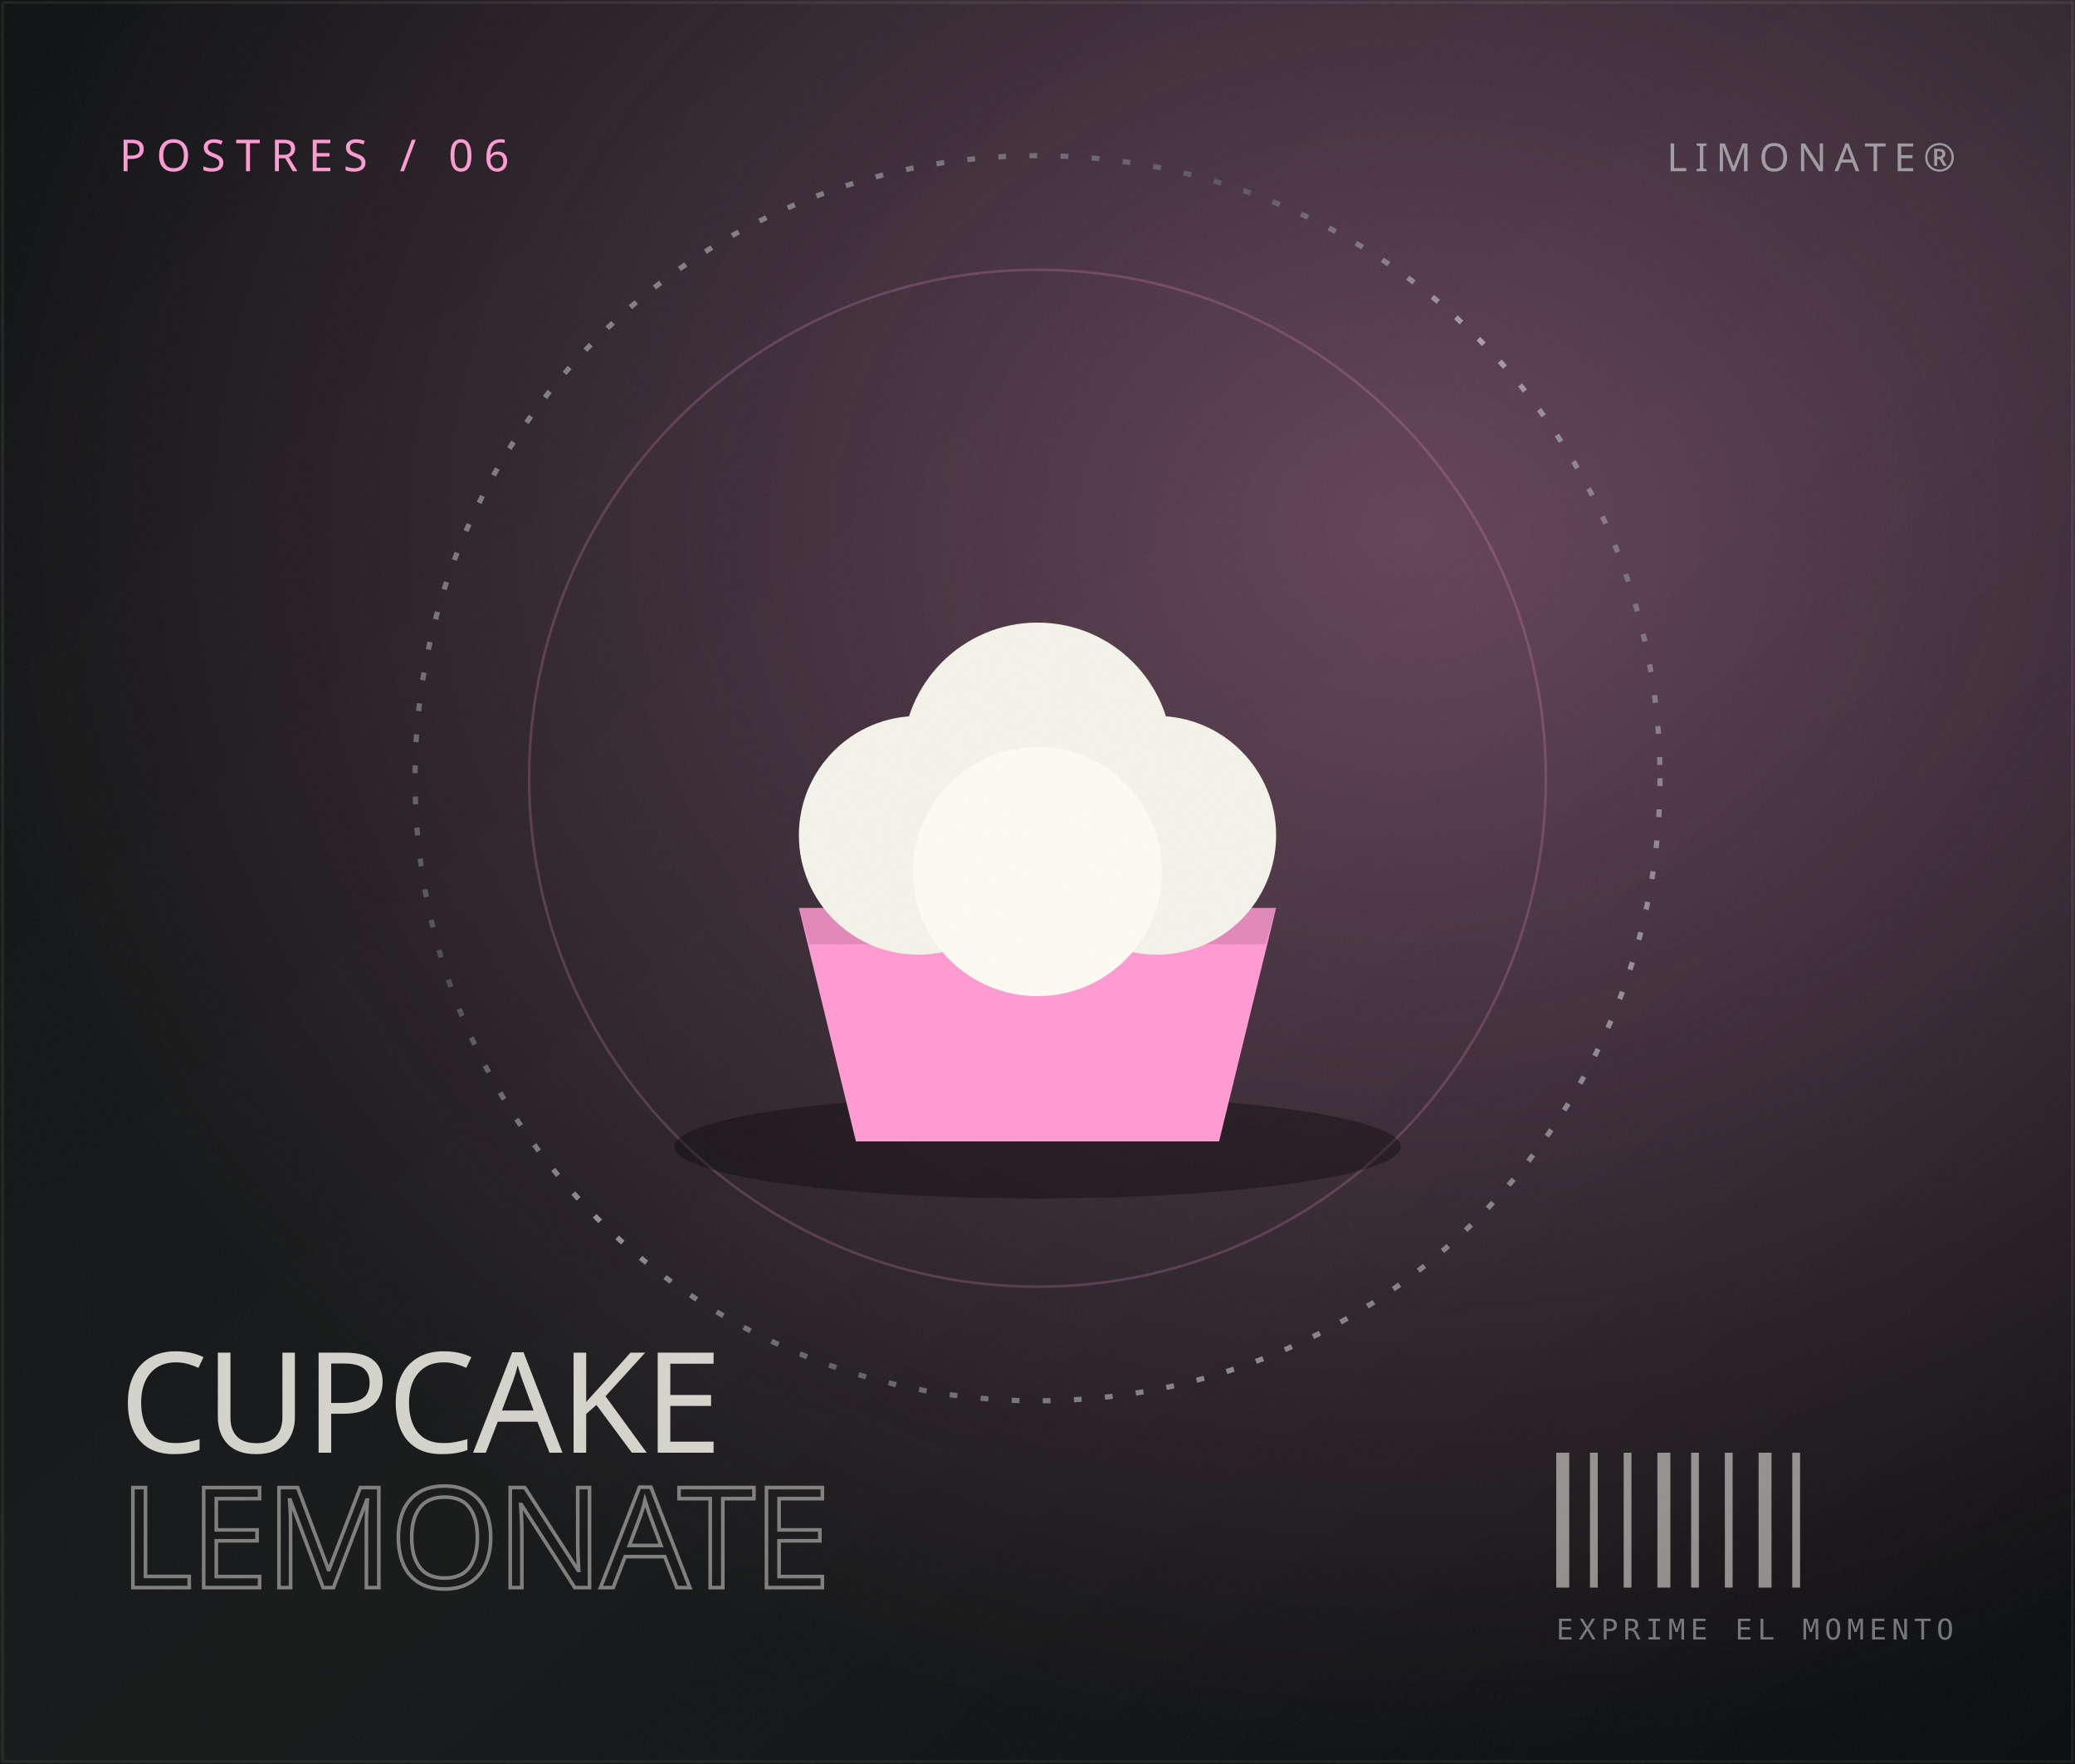
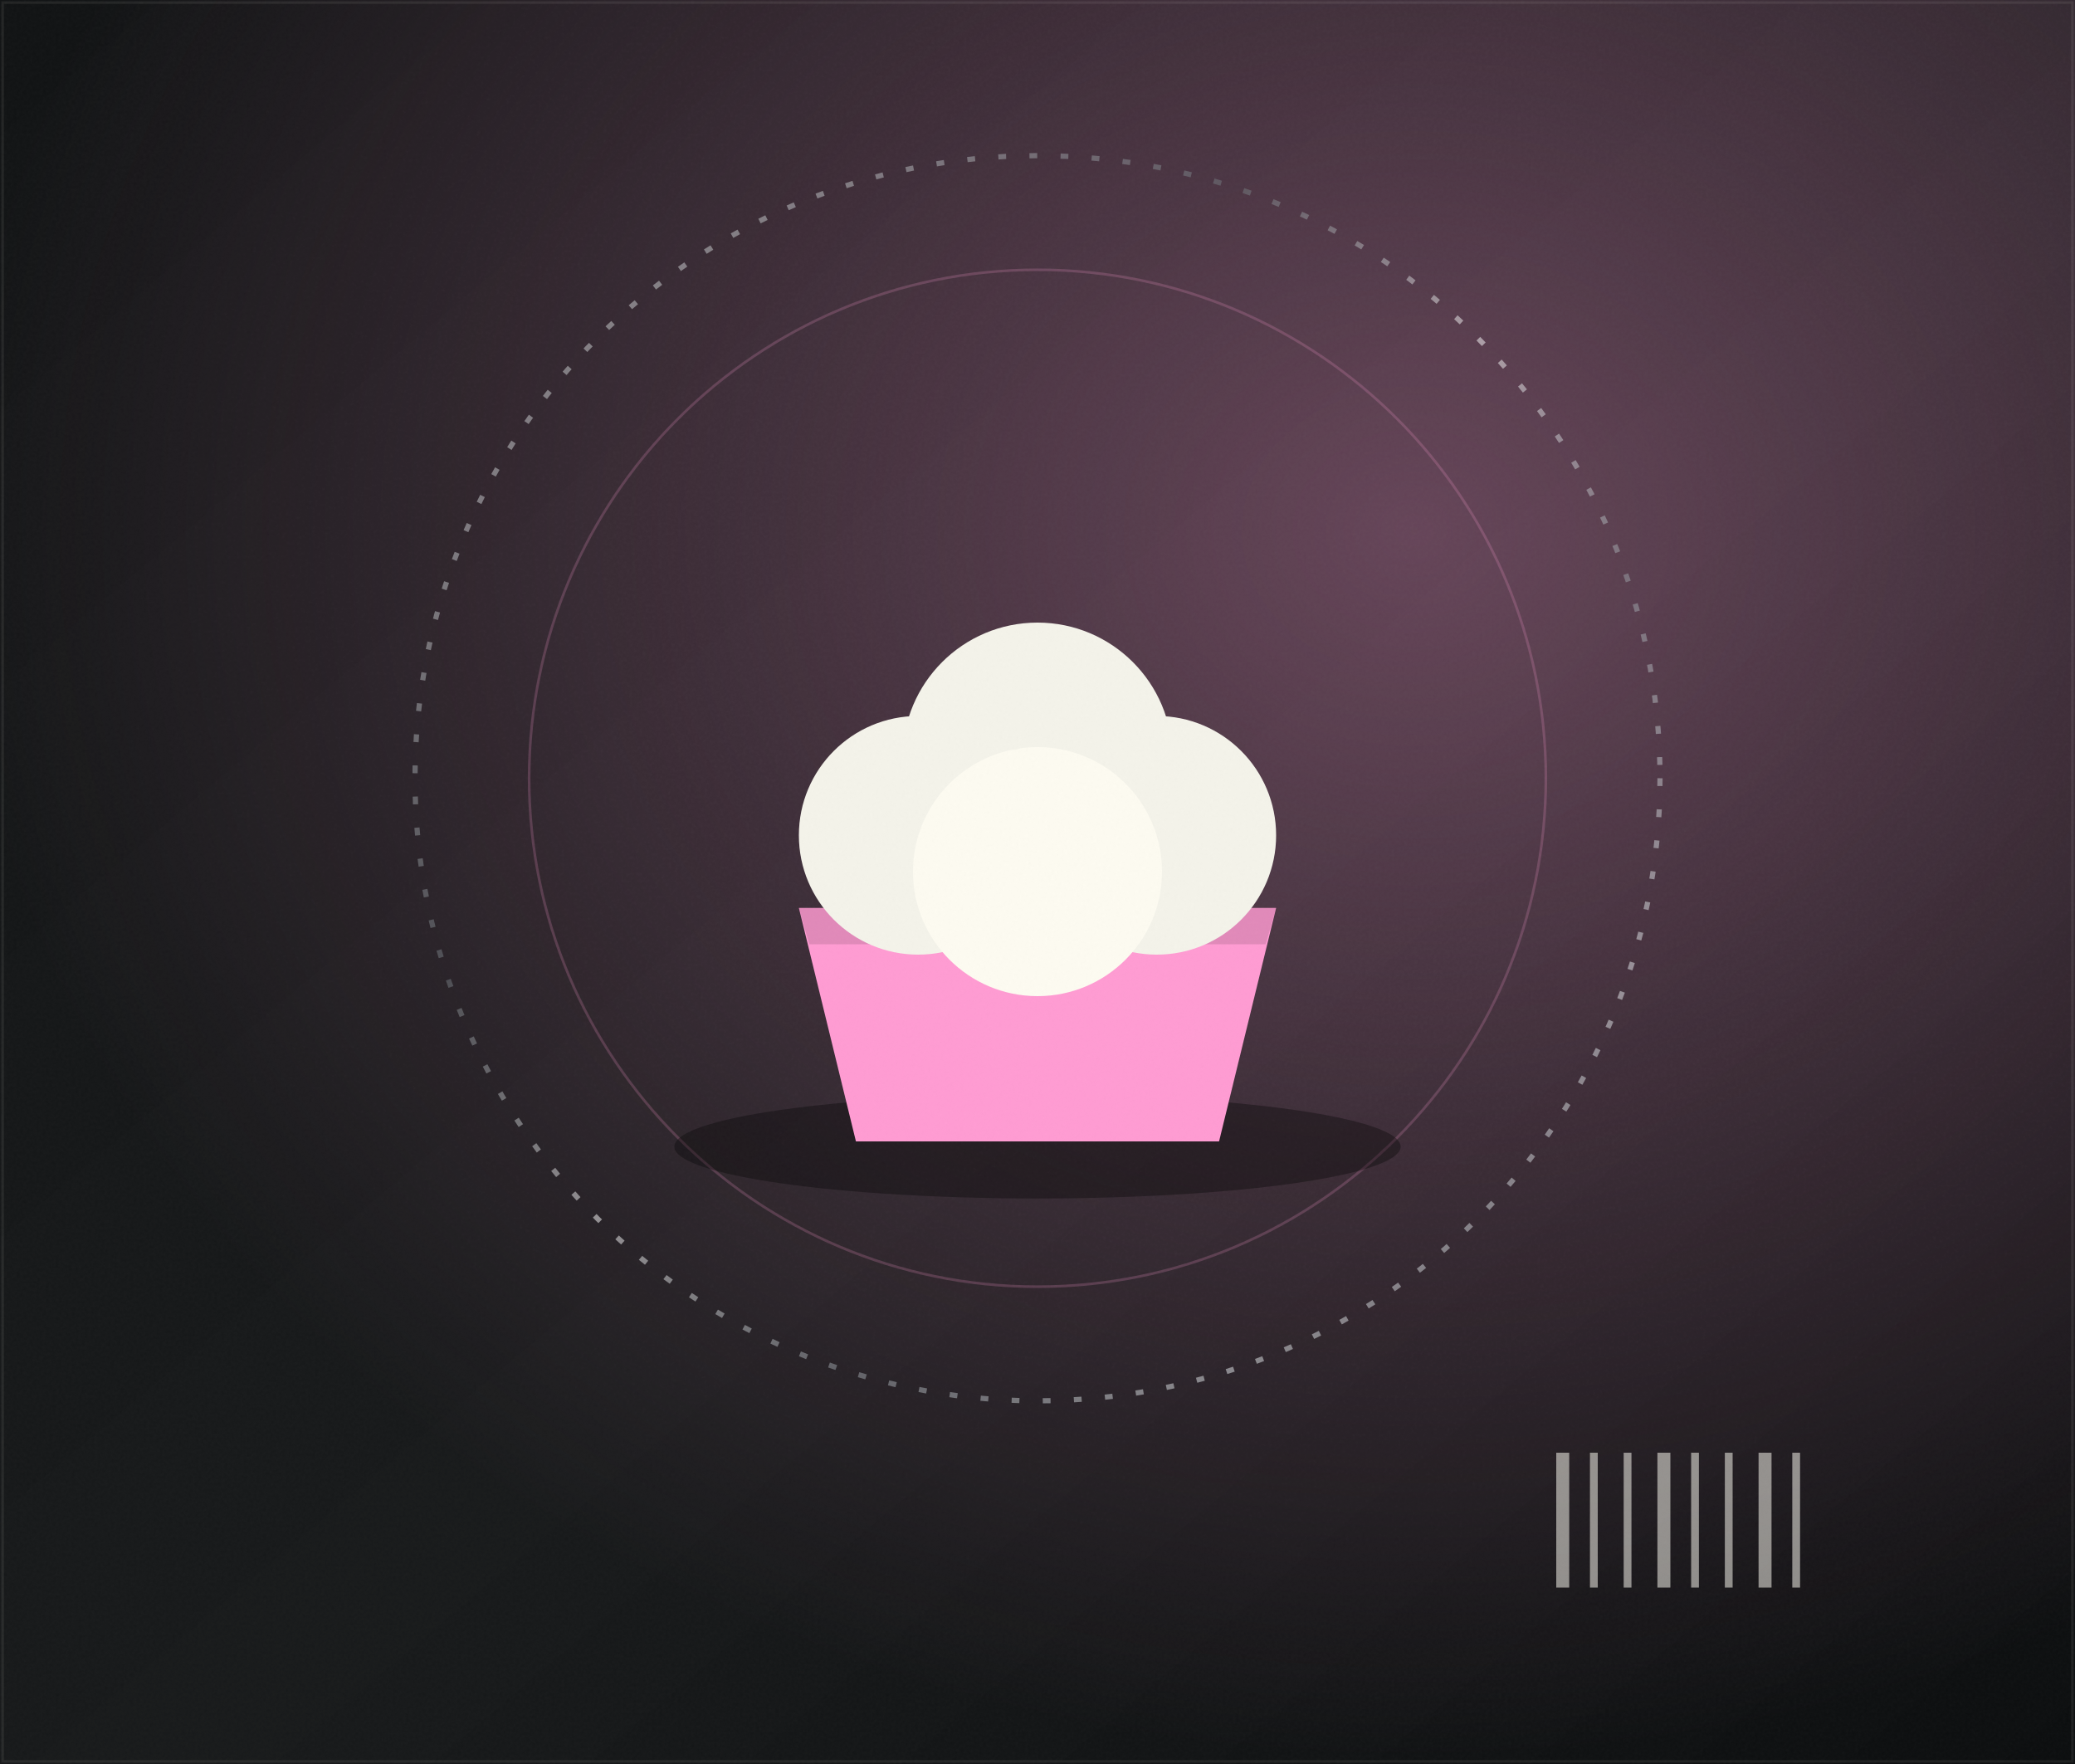
<svg xmlns="http://www.w3.org/2000/svg" viewBox="0 0 800 680" width="800" height="680" role="img" aria-label="CUPCAKE">
  <defs>
    <linearGradient id="chrome" x1="0" y1="0" x2="1" y2="1">
      <stop offset="0" stop-color="#ffffff" />
      <stop offset="0.18" stop-color="#C5C9CC" />
      <stop offset="0.34" stop-color="#6F767C" />
      <stop offset="0.5" stop-color="#FFFFFF" />
      <stop offset="0.66" stop-color="#9AA1A7" />
      <stop offset="0.82" stop-color="#E9EEF1" />
      <stop offset="1" stop-color="#7D848A" />
    </linearGradient>
    <filter id="grain">
      <feTurbulence type="fractalNoise" baseFrequency="0.8" numOctaves="3" result="n" />
      <feColorMatrix in="n" type="saturate" values="0" />
      <feComponentTransfer>
        <feFuncA type="linear" slope="0.06" />
      </feComponentTransfer>
    </filter>
    <radialGradient id="glow" cx="0.68" cy="0.3" r="0.7">
      <stop offset="0" stop-color="#FF9BD2" stop-opacity="0.34" />
      <stop offset="1" stop-color="#FF9BD2" stop-opacity="0" />
    </radialGradient>
    <linearGradient id="bg" x1="0" y1="0" x2="1" y2="1">
      <stop offset="0" stop-color="#101213" />
      <stop offset="0.55" stop-color="#17191A" />
      <stop offset="1" stop-color="#0B0D0E" />
    </linearGradient>
  </defs>
  <rect width="800" height="680" fill="url(#bg)" />
  <rect width="800" height="680" fill="url(#glow)" />
  <g opacity="0.5">
    <circle cx="400" cy="300" r="240" fill="none" stroke="url(#chrome)" stroke-width="2" stroke-dasharray="3 9" />
    <circle cx="400" cy="300" r="196" fill="none" stroke="#FF9BD2" stroke-width="1" opacity="0.4" />
  </g>
-   <text x="46" y="66" fill="#FF9BD2" font-family="'Archivo Black','Arial Black',Impact,sans-serif" font-size="17" letter-spacing="4">POSTRES / 06</text>
-   <text x="754" y="66" text-anchor="end" fill="#C5C9CC" font-family="'Archivo Black','Arial Black',Impact,sans-serif" font-size="15" letter-spacing="3" opacity="0.7">LIMONATE®</text>
  <g transform="translate(400 330)">
    <ellipse cx="0" cy="112" rx="140" ry="20" fill="#000" opacity="0.35" />
    <path d="M-92 20 L-70 110 L70 110 L92 20 Z" fill="#FF9BD2" />
    <path d="M-92 20 L92 20 L88 34 L-88 34 Z" fill="#000" opacity="0.12" />
    <circle cx="-46" cy="-8" r="46" fill="#F4F3EA" />
    <circle cx="0" cy="-38" r="52" fill="#F4F3EA" />
    <circle cx="46" cy="-8" r="46" fill="#F4F3EA" />
    <circle cx="0" cy="6" r="48" fill="#FDFBF1" />
    <rect x="-34" y="-70" width="7" height="18" rx="3" fill="#F4F3EA" transform="rotate(-20 -34 -70)" />
    <rect x="-17" y="-58" width="7" height="18" rx="3" fill="#F4F3EA" transform="rotate(-10 -17 -70)" />
    <rect x="0" y="-70" width="7" height="18" rx="3" fill="#F4F3EA" transform="rotate(0 0 -70)" />
    <rect x="17" y="-58" width="7" height="18" rx="3" fill="#F4F3EA" transform="rotate(10 17 -70)" />
    <rect x="34" y="-70" width="7" height="18" rx="3" fill="#F4F3EA" transform="rotate(20 34 -70)" />
  </g>
  <g opacity="0.85">
-     <text x="46" y="560" fill="#F4F3EA" font-family="'Archivo Black','Arial Black',Impact,sans-serif" font-size="54" letter-spacing="-1">CUPCAKE</text>
-     <text x="46" y="612" fill="none" stroke="#F4F3EA" stroke-opacity="0.55" stroke-width="1.4" font-family="'Archivo Black','Arial Black',Impact,sans-serif" font-size="54" letter-spacing="-1">LEMONATE</text>
-   </g>
+     </g>
  <g transform="translate(600 560)" opacity="0.55">
    <rect x="0" y="0" width="5" height="52" fill="#F4F3EA" />
    <rect x="13" y="0" width="3" height="52" fill="#F4F3EA" />
    <rect x="26" y="0" width="3" height="52" fill="#F4F3EA" />
    <rect x="39" y="0" width="5" height="52" fill="#F4F3EA" />
    <rect x="52" y="0" width="3" height="52" fill="#F4F3EA" />
    <rect x="65" y="0" width="3" height="52" fill="#F4F3EA" />
    <rect x="78" y="0" width="5" height="52" fill="#F4F3EA" />
    <rect x="91" y="0" width="3" height="52" fill="#F4F3EA" />
-     <text x="0" y="72" fill="#C5C9CC" font-family="monospace" font-size="11" letter-spacing="2">EXPRIME EL MOMENTO</text>
  </g>
  <rect width="800" height="680" filter="url(#grain)" opacity="0.5" />
  <rect x="1" y="1" width="798" height="678" fill="none" stroke="#F4F3EA" stroke-opacity="0.08" />
</svg>
